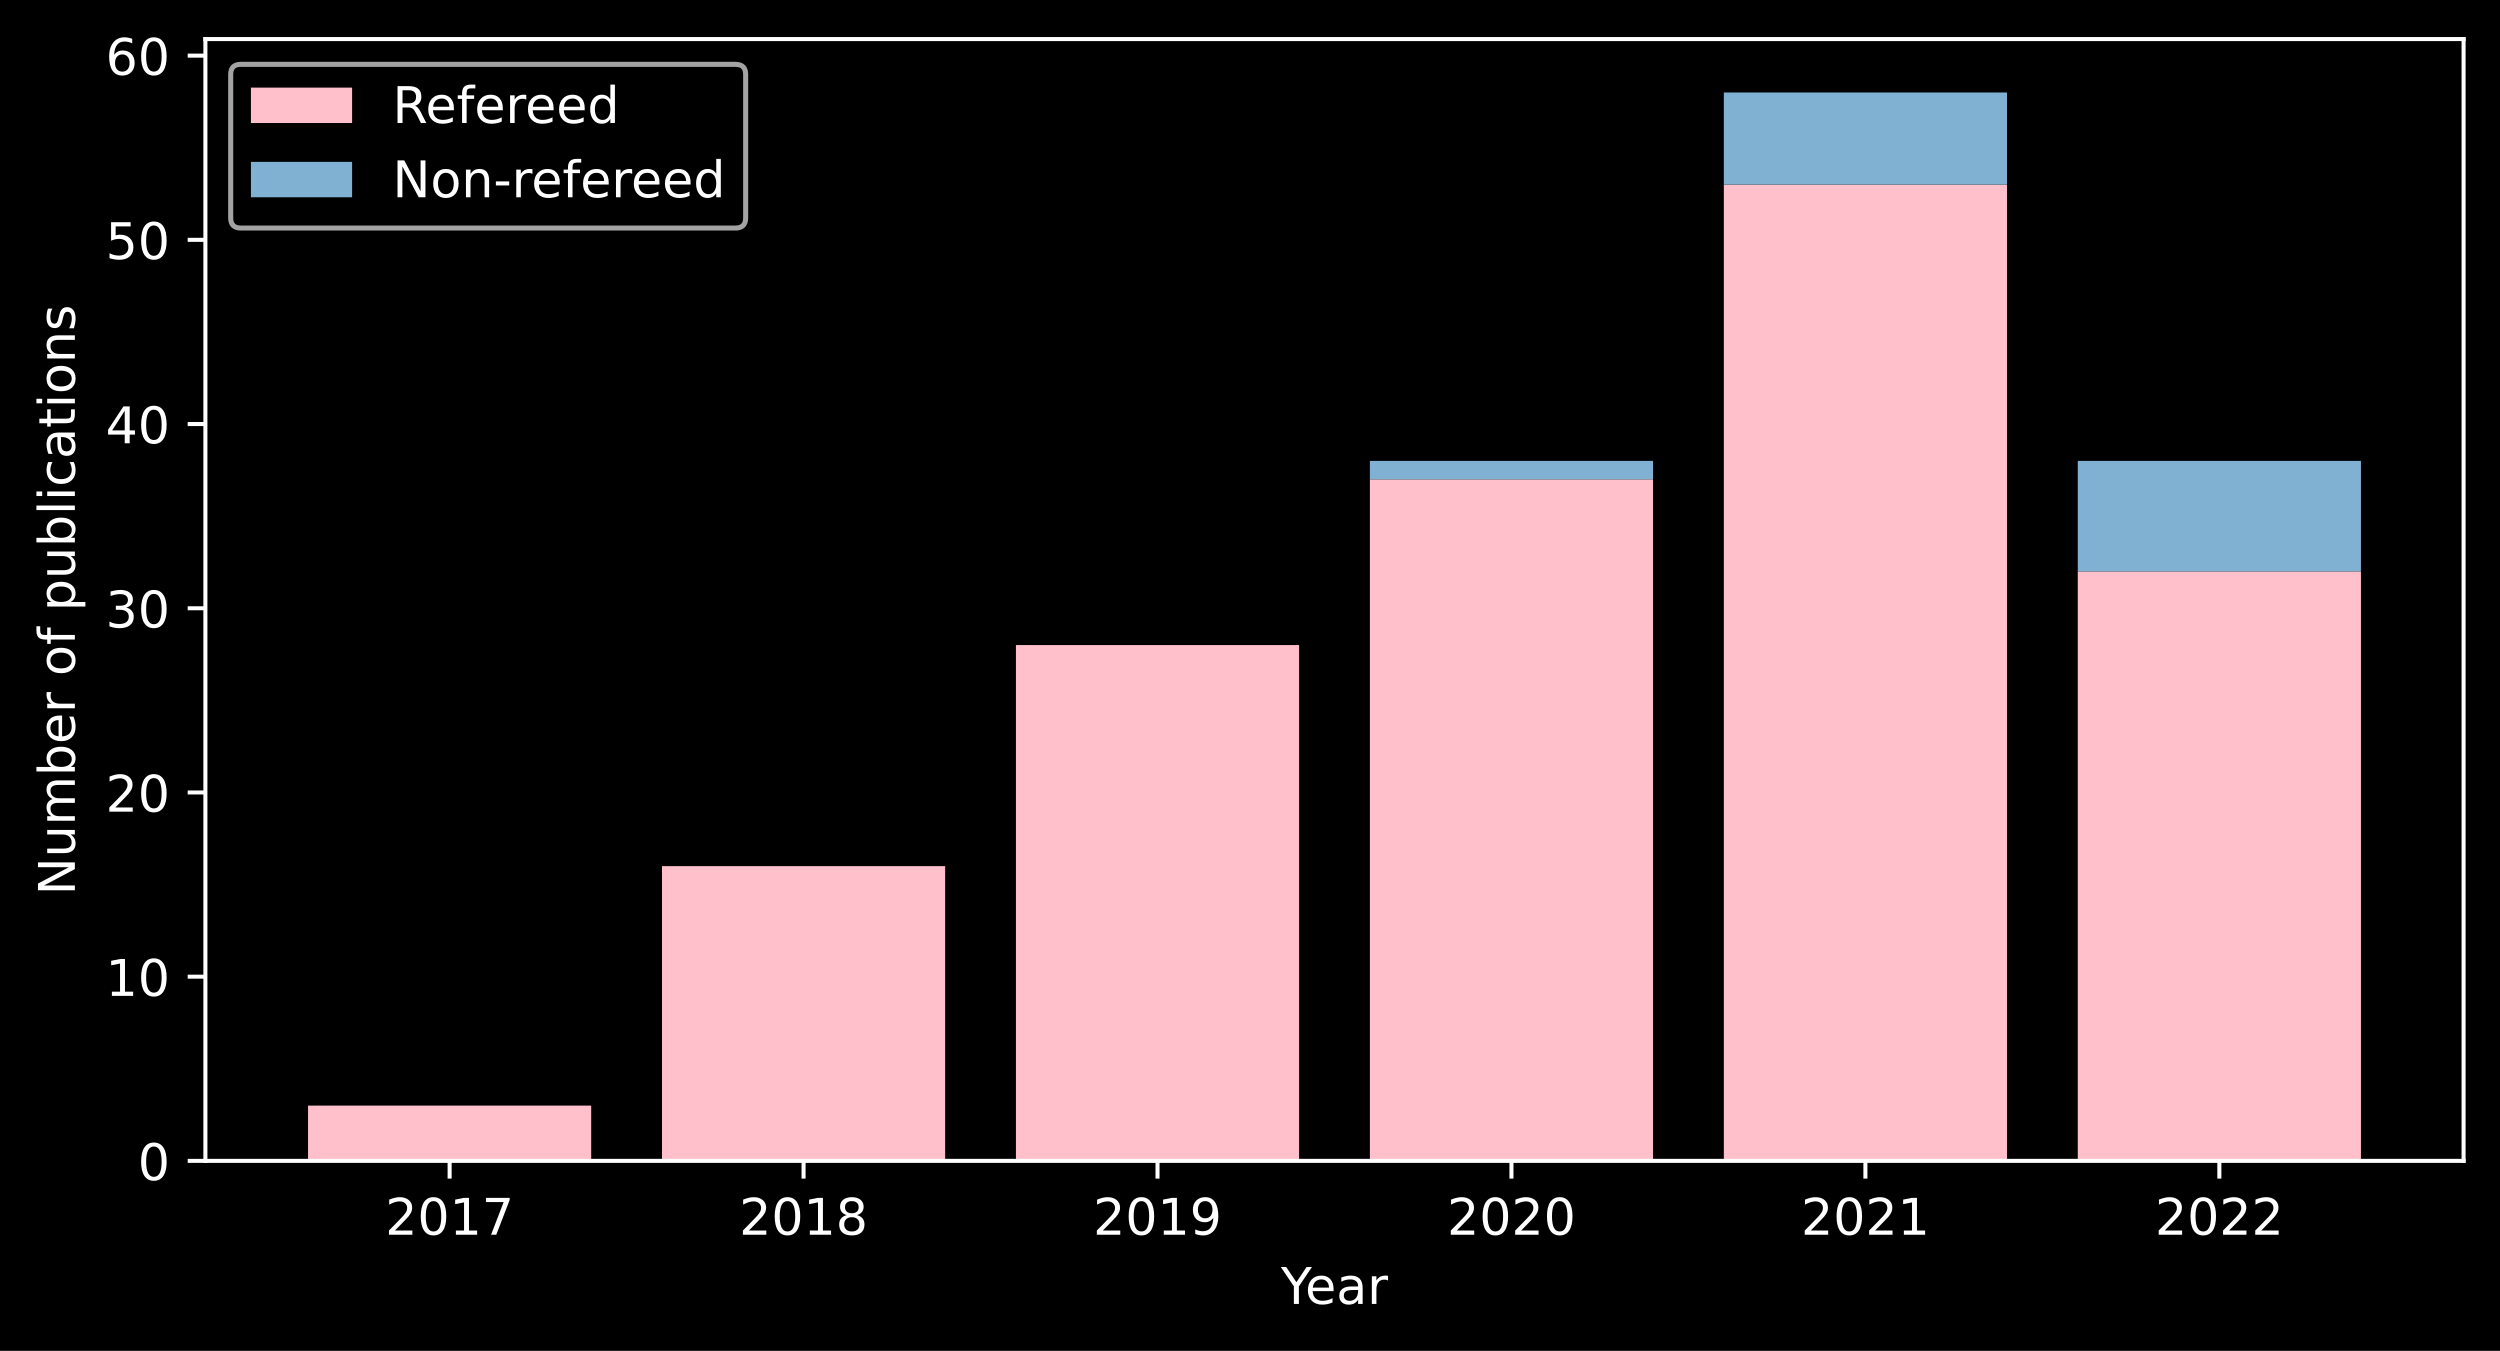
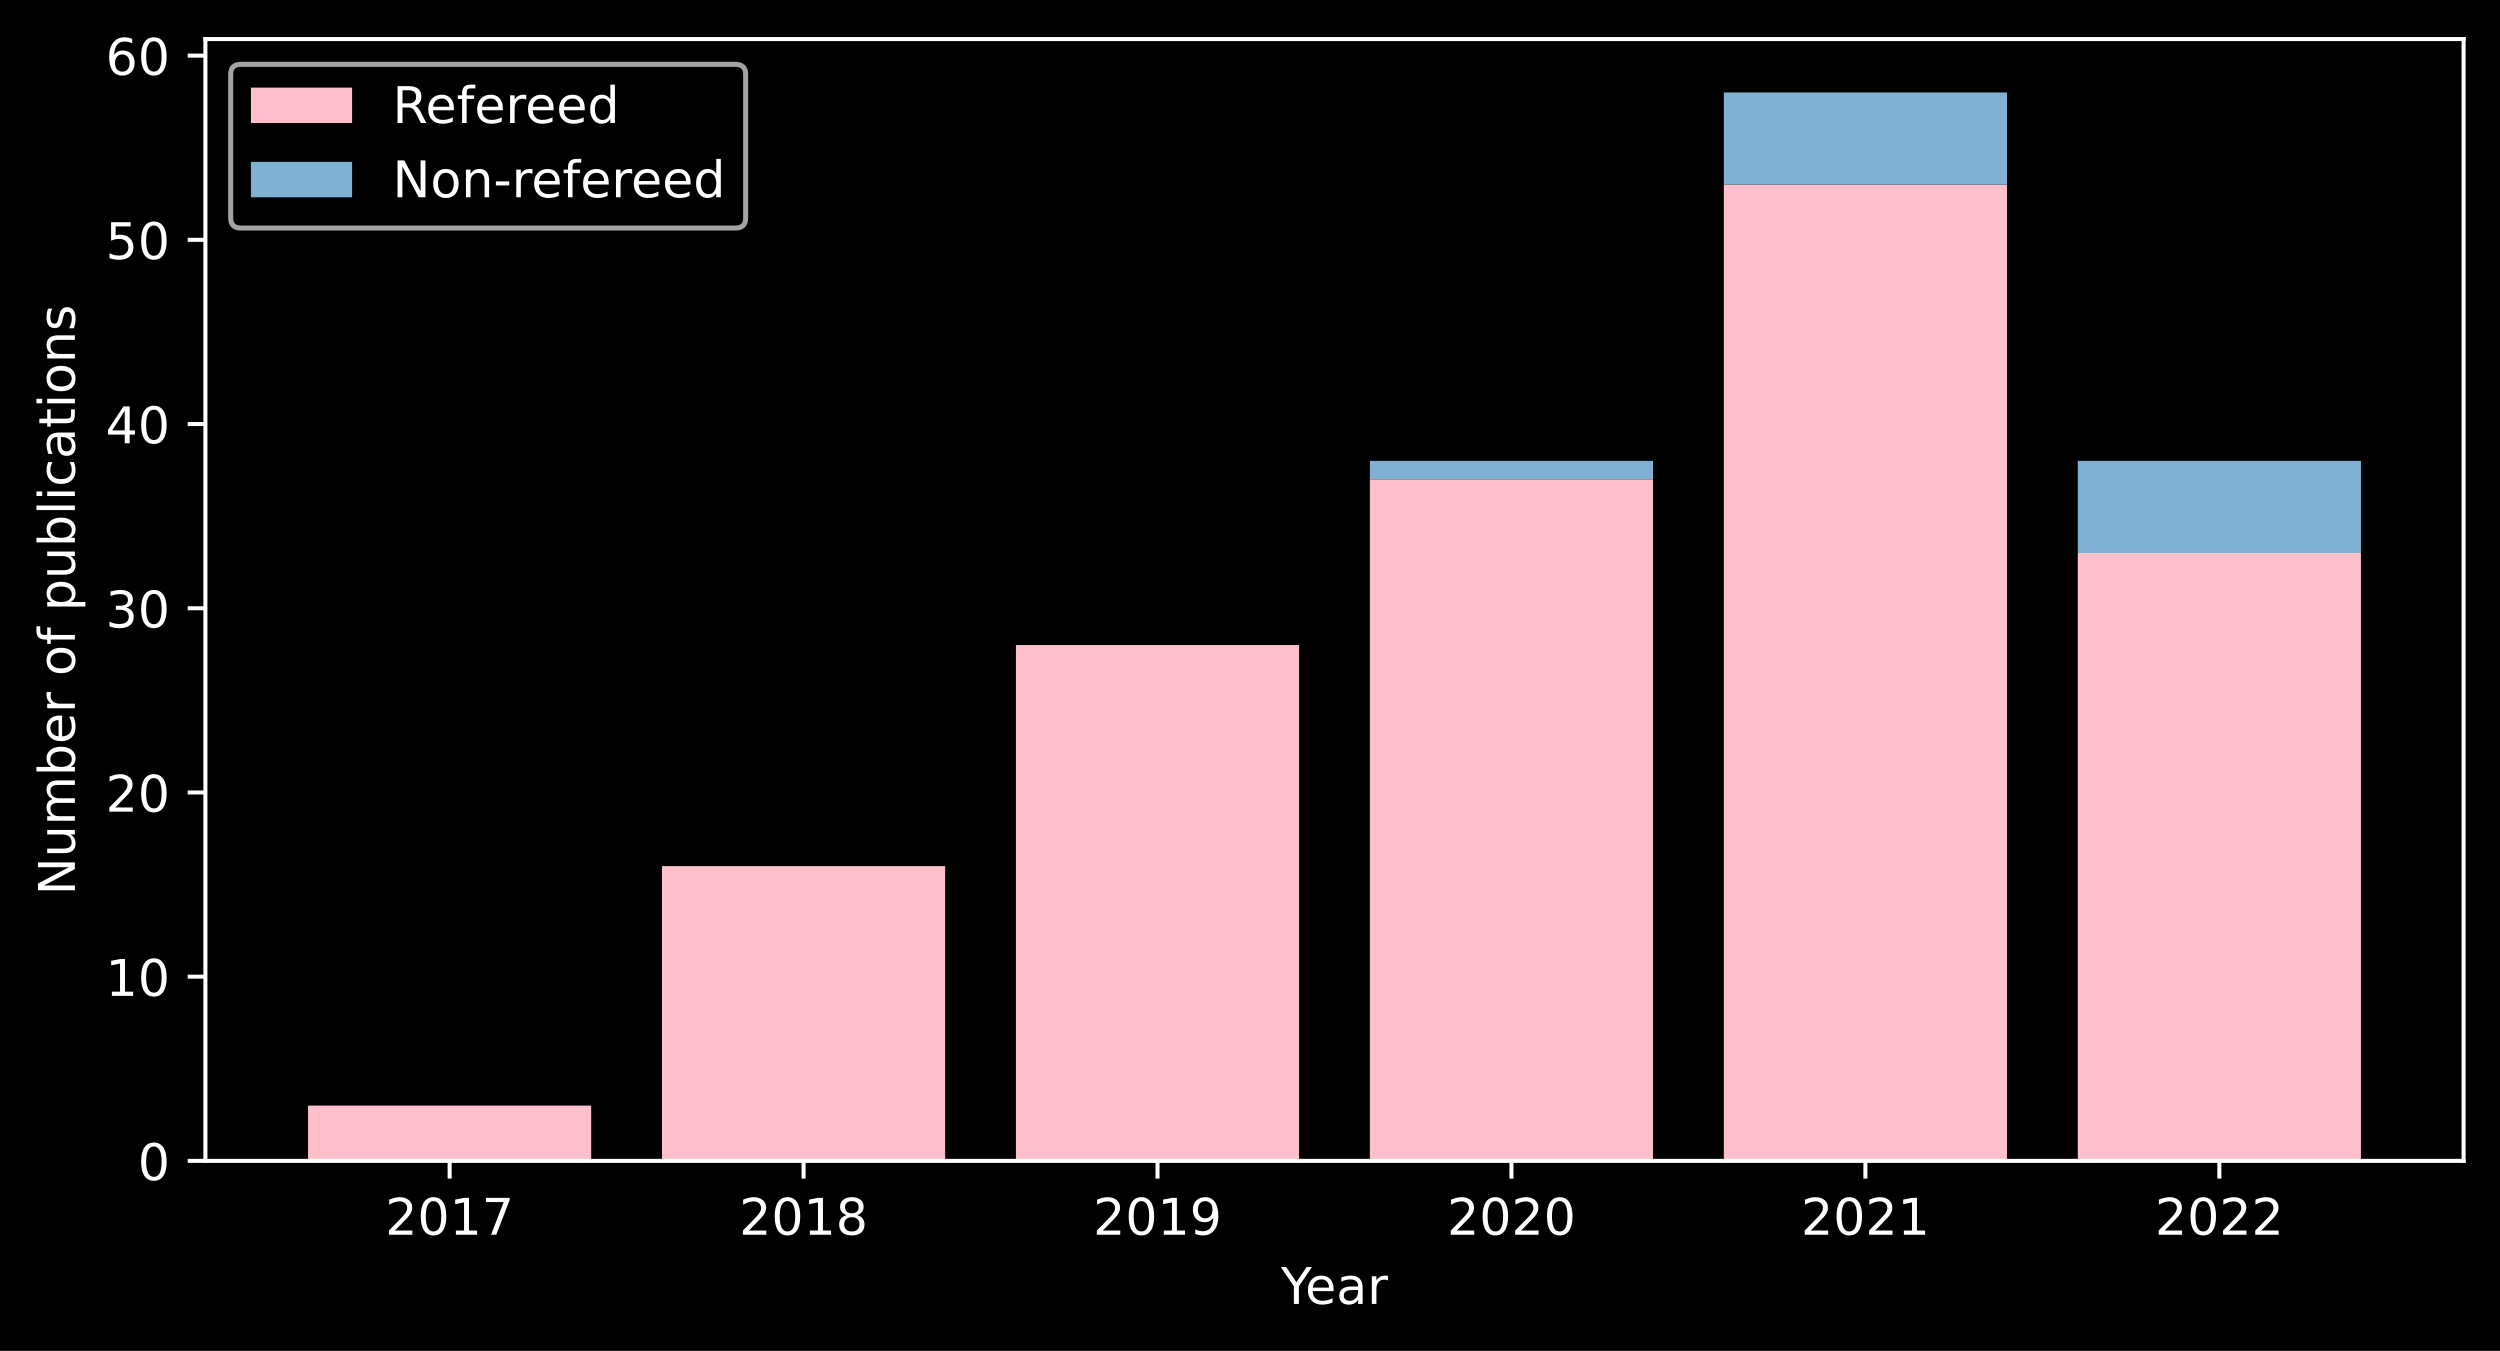
<svg xmlns="http://www.w3.org/2000/svg" xmlns:xlink="http://www.w3.org/1999/xlink" width="494.203pt" height="267.038pt" viewBox="0 0 494.203 267.038" version="1.1">
  <defs>
    <style type="text/css">*{stroke-linejoin: round; stroke-linecap: butt}</style>
  </defs>
  <g id="figure_1">
    <g id="patch_1">
      <path d="M 0 267.038  L 494.203 267.038  L 494.203 0  L 0 0  z " />
    </g>
    <g id="axes_1">
      <g id="patch_2">
        <path d="M 40.603 229.482  L 487.003 229.482  L 487.003 7.722  L 40.603 7.722  z " />
      </g>
      <g id="patch_3">
-         <path d="M 410.737 229.482  L 466.712 229.482  L 466.712 112.958  L 410.737 112.958  z " clip-path="url(#pe30d7b24b0)" style="fill: #ffc0cb" />
+         <path d="M 410.737 229.482  L 466.712 229.482  L 466.712 109.316  L 410.737 109.316  z " clip-path="url(#p1024341bc6)" style="fill: #ffc0cb" />
      </g>
      <g id="patch_4">
-         <path d="M 340.769 229.482  L 396.744 229.482  L 396.744 36.489  L 340.769 36.489  z " clip-path="url(#pe30d7b24b0)" style="fill: #ffc0cb" />
+         <path d="M 340.769 229.482  L 396.744 229.482  L 396.744 36.489  L 340.769 36.489  z " clip-path="url(#p1024341bc6)" style="fill: #ffc0cb" />
      </g>
      <g id="patch_5">
-         <path d="M 270.8 229.482  L 326.775 229.482  L 326.775 94.751  L 270.8 94.751  z " clip-path="url(#pe30d7b24b0)" style="fill: #ffc0cb" />
+         <path d="M 270.8 229.482  L 326.775 229.482  L 326.775 94.751  L 270.8 94.751  z " clip-path="url(#p1024341bc6)" style="fill: #ffc0cb" />
      </g>
      <g id="patch_6">
-         <path d="M 200.831 229.482  L 256.806 229.482  L 256.806 127.523  L 200.831 127.523  z " clip-path="url(#pe30d7b24b0)" style="fill: #ffc0cb" />
+         <path d="M 200.831 229.482  L 256.806 229.482  L 256.806 127.523  L 200.831 127.523  z " clip-path="url(#p1024341bc6)" style="fill: #ffc0cb" />
      </g>
      <g id="patch_7">
-         <path d="M 130.863 229.482  L 186.838 229.482  L 186.838 171.22  L 130.863 171.22  z " clip-path="url(#pe30d7b24b0)" style="fill: #ffc0cb" />
+         <path d="M 130.863 229.482  L 186.838 229.482  L 186.838 171.22  L 130.863 171.22  z " clip-path="url(#p1024341bc6)" style="fill: #ffc0cb" />
      </g>
      <g id="patch_8">
-         <path d="M 60.894 229.482  L 116.869 229.482  L 116.869 218.558  L 60.894 218.558  z " clip-path="url(#pe30d7b24b0)" style="fill: #ffc0cb" />
+         <path d="M 60.894 229.482  L 116.869 229.482  L 116.869 218.558  L 60.894 218.558  z " clip-path="url(#p1024341bc6)" style="fill: #ffc0cb" />
      </g>
      <g id="patch_9">
-         <path d="M 410.737 112.958  L 466.712 112.958  L 466.712 91.11  L 410.737 91.11  z " clip-path="url(#pe30d7b24b0)" style="fill: #81b1d2" />
+         <path d="M 410.737 109.316  L 466.712 109.316  L 466.712 91.11  L 410.737 91.11  z " clip-path="url(#p1024341bc6)" style="fill: #81b1d2" />
      </g>
      <g id="patch_10">
-         <path d="M 340.769 36.489  L 396.744 36.489  L 396.744 18.282  L 340.769 18.282  z " clip-path="url(#pe30d7b24b0)" style="fill: #81b1d2" />
+         <path d="M 340.769 36.489  L 396.744 36.489  L 396.744 18.282  L 340.769 18.282  z " clip-path="url(#p1024341bc6)" style="fill: #81b1d2" />
      </g>
      <g id="patch_11">
-         <path d="M 270.8 94.751  L 326.775 94.751  L 326.775 91.11  L 270.8 91.11  z " clip-path="url(#pe30d7b24b0)" style="fill: #81b1d2" />
+         <path d="M 270.8 94.751  L 326.775 94.751  L 326.775 91.11  L 270.8 91.11  z " clip-path="url(#p1024341bc6)" style="fill: #81b1d2" />
      </g>
      <g id="patch_12">
-         <path d="M 200.831 127.523  L 256.806 127.523  L 256.806 127.523  L 200.831 127.523  z " clip-path="url(#pe30d7b24b0)" style="fill: #81b1d2" />
+         <path d="M 200.831 127.523  L 256.806 127.523  L 256.806 127.523  L 200.831 127.523  z " clip-path="url(#p1024341bc6)" style="fill: #81b1d2" />
      </g>
      <g id="patch_13">
-         <path d="M 130.863 171.22  L 186.838 171.22  L 186.838 171.22  L 130.863 171.22  z " clip-path="url(#pe30d7b24b0)" style="fill: #81b1d2" />
+         <path d="M 130.863 171.22  L 186.838 171.22  L 186.838 171.22  L 130.863 171.22  z " clip-path="url(#p1024341bc6)" style="fill: #81b1d2" />
      </g>
      <g id="patch_14">
-         <path d="M 60.894 218.558  L 116.869 218.558  L 116.869 218.558  L 60.894 218.558  z " clip-path="url(#pe30d7b24b0)" style="fill: #81b1d2" />
+         <path d="M 60.894 218.558  L 116.869 218.558  L 116.869 218.558  L 60.894 218.558  z " clip-path="url(#p1024341bc6)" style="fill: #81b1d2" />
      </g>
      <g id="matplotlib.axis_1">
        <g id="xtick_1">
          <g id="line2d_1">
            <defs>
-               <path id="mcf43634020" d="M 0 0  L 0 3.5  " style="stroke: #ffffff; stroke-width: 0.8" />
-             </defs>
-             <g>
-               <use xlink:href="#mcf43634020" x="438.725" y="229.482" style="fill: #ffffff; stroke: #ffffff; stroke-width: 0.8" />
+               <path id="m4e4a2cd761" d="M 0 0  L 0 3.5  " style="stroke: #ffffff; stroke-width: 0.8" />
+             </defs>
+             <g>
+               <use xlink:href="#m4e4a2cd761" x="438.725" y="229.482" style="fill: #ffffff; stroke: #ffffff; stroke-width: 0.8" />
            </g>
          </g>
          <g id="text_1">
            <g style="fill: #ffffff" transform="translate(425.9998 244.0804)scale(0.1 -0.1)">
              <defs>
                <path id="DejaVuSans-32" d="M 1228 531  L 3431 531  L 3431 0  L 469 0  L 469 531  Q 828 903 1448 1529  Q 2069 2156 2228 2338  Q 2531 2678 2651 2914  Q 2772 3150 2772 3378  Q 2772 3750 2511 3984  Q 2250 4219 1831 4219  Q 1534 4219 1204 4116  Q 875 4013 500 3803  L 500 4441  Q 881 4594 1212 4672  Q 1544 4750 1819 4750  Q 2544 4750 2975 4387  Q 3406 4025 3406 3419  Q 3406 3131 3298 2873  Q 3191 2616 2906 2266  Q 2828 2175 2409 1742  Q 1991 1309 1228 531  z " transform="scale(0.015625)" />
                <path id="DejaVuSans-30" d="M 2034 4250  Q 1547 4250 1301 3770  Q 1056 3291 1056 2328  Q 1056 1369 1301 889  Q 1547 409 2034 409  Q 2525 409 2770 889  Q 3016 1369 3016 2328  Q 3016 3291 2770 3770  Q 2525 4250 2034 4250  z M 2034 4750  Q 2819 4750 3233 4129  Q 3647 3509 3647 2328  Q 3647 1150 3233 529  Q 2819 -91 2034 -91  Q 1250 -91 836 529  Q 422 1150 422 2328  Q 422 3509 836 4129  Q 1250 4750 2034 4750  z " transform="scale(0.015625)" />
              </defs>
              <use xlink:href="#DejaVuSans-32" />
              <use xlink:href="#DejaVuSans-30" x="63.623" />
              <use xlink:href="#DejaVuSans-32" x="127.246" />
              <use xlink:href="#DejaVuSans-32" x="190.869" />
            </g>
          </g>
        </g>
        <g id="xtick_2">
          <g id="line2d_2">
            <g>
-               <use xlink:href="#mcf43634020" x="368.756" y="229.482" style="fill: #ffffff; stroke: #ffffff; stroke-width: 0.8" />
+               <use xlink:href="#m4e4a2cd761" x="368.756" y="229.482" style="fill: #ffffff; stroke: #ffffff; stroke-width: 0.8" />
            </g>
          </g>
          <g id="text_2">
            <g style="fill: #ffffff" transform="translate(356.0311 244.0804)scale(0.1 -0.1)">
              <defs>
                <path id="DejaVuSans-31" d="M 794 531  L 1825 531  L 1825 4091  L 703 3866  L 703 4441  L 1819 4666  L 2450 4666  L 2450 531  L 3481 531  L 3481 0  L 794 0  L 794 531  z " transform="scale(0.015625)" />
              </defs>
              <use xlink:href="#DejaVuSans-32" />
              <use xlink:href="#DejaVuSans-30" x="63.623" />
              <use xlink:href="#DejaVuSans-32" x="127.246" />
              <use xlink:href="#DejaVuSans-31" x="190.869" />
            </g>
          </g>
        </g>
        <g id="xtick_3">
          <g id="line2d_3">
            <g>
-               <use xlink:href="#mcf43634020" x="298.787" y="229.482" style="fill: #ffffff; stroke: #ffffff; stroke-width: 0.8" />
+               <use xlink:href="#m4e4a2cd761" x="298.787" y="229.482" style="fill: #ffffff; stroke: #ffffff; stroke-width: 0.8" />
            </g>
          </g>
          <g id="text_3">
            <g style="fill: #ffffff" transform="translate(286.0625 244.0804)scale(0.1 -0.1)">
              <use xlink:href="#DejaVuSans-32" />
              <use xlink:href="#DejaVuSans-30" x="63.623" />
              <use xlink:href="#DejaVuSans-32" x="127.246" />
              <use xlink:href="#DejaVuSans-30" x="190.869" />
            </g>
          </g>
        </g>
        <g id="xtick_4">
          <g id="line2d_4">
            <g>
-               <use xlink:href="#mcf43634020" x="228.819" y="229.482" style="fill: #ffffff; stroke: #ffffff; stroke-width: 0.8" />
+               <use xlink:href="#m4e4a2cd761" x="228.819" y="229.482" style="fill: #ffffff; stroke: #ffffff; stroke-width: 0.8" />
            </g>
          </g>
          <g id="text_4">
            <g style="fill: #ffffff" transform="translate(216.0938 244.0804)scale(0.1 -0.1)">
              <defs>
                <path id="DejaVuSans-39" d="M 703 97  L 703 672  Q 941 559 1184 500  Q 1428 441 1663 441  Q 2288 441 2617 861  Q 2947 1281 2994 2138  Q 2813 1869 2534 1725  Q 2256 1581 1919 1581  Q 1219 1581 811 2004  Q 403 2428 403 3163  Q 403 3881 828 4315  Q 1253 4750 1959 4750  Q 2769 4750 3195 4129  Q 3622 3509 3622 2328  Q 3622 1225 3098 567  Q 2575 -91 1691 -91  Q 1453 -91 1209 -44  Q 966 3 703 97  z M 1959 2075  Q 2384 2075 2632 2365  Q 2881 2656 2881 3163  Q 2881 3666 2632 3958  Q 2384 4250 1959 4250  Q 1534 4250 1286 3958  Q 1038 3666 1038 3163  Q 1038 2656 1286 2365  Q 1534 2075 1959 2075  z " transform="scale(0.015625)" />
              </defs>
              <use xlink:href="#DejaVuSans-32" />
              <use xlink:href="#DejaVuSans-30" x="63.623" />
              <use xlink:href="#DejaVuSans-31" x="127.246" />
              <use xlink:href="#DejaVuSans-39" x="190.869" />
            </g>
          </g>
        </g>
        <g id="xtick_5">
          <g id="line2d_5">
            <g>
-               <use xlink:href="#mcf43634020" x="158.85" y="229.482" style="fill: #ffffff; stroke: #ffffff; stroke-width: 0.8" />
+               <use xlink:href="#m4e4a2cd761" x="158.85" y="229.482" style="fill: #ffffff; stroke: #ffffff; stroke-width: 0.8" />
            </g>
          </g>
          <g id="text_5">
            <g style="fill: #ffffff" transform="translate(146.1251 244.0804)scale(0.1 -0.1)">
              <defs>
                <path id="DejaVuSans-38" d="M 2034 2216  Q 1584 2216 1326 1975  Q 1069 1734 1069 1313  Q 1069 891 1326 650  Q 1584 409 2034 409  Q 2484 409 2743 651  Q 3003 894 3003 1313  Q 3003 1734 2745 1975  Q 2488 2216 2034 2216  z M 1403 2484  Q 997 2584 770 2862  Q 544 3141 544 3541  Q 544 4100 942 4425  Q 1341 4750 2034 4750  Q 2731 4750 3128 4425  Q 3525 4100 3525 3541  Q 3525 3141 3298 2862  Q 3072 2584 2669 2484  Q 3125 2378 3379 2068  Q 3634 1759 3634 1313  Q 3634 634 3220 271  Q 2806 -91 2034 -91  Q 1263 -91 848 271  Q 434 634 434 1313  Q 434 1759 690 2068  Q 947 2378 1403 2484  z M 1172 3481  Q 1172 3119 1398 2916  Q 1625 2713 2034 2713  Q 2441 2713 2670 2916  Q 2900 3119 2900 3481  Q 2900 3844 2670 4047  Q 2441 4250 2034 4250  Q 1625 4250 1398 4047  Q 1172 3844 1172 3481  z " transform="scale(0.015625)" />
              </defs>
              <use xlink:href="#DejaVuSans-32" />
              <use xlink:href="#DejaVuSans-30" x="63.623" />
              <use xlink:href="#DejaVuSans-31" x="127.246" />
              <use xlink:href="#DejaVuSans-38" x="190.869" />
            </g>
          </g>
        </g>
        <g id="xtick_6">
          <g id="line2d_6">
            <g>
-               <use xlink:href="#mcf43634020" x="88.881" y="229.482" style="fill: #ffffff; stroke: #ffffff; stroke-width: 0.8" />
+               <use xlink:href="#m4e4a2cd761" x="88.881" y="229.482" style="fill: #ffffff; stroke: #ffffff; stroke-width: 0.8" />
            </g>
          </g>
          <g id="text_6">
            <g style="fill: #ffffff" transform="translate(76.1565 244.0804)scale(0.1 -0.1)">
              <defs>
                <path id="DejaVuSans-37" d="M 525 4666  L 3525 4666  L 3525 4397  L 1831 0  L 1172 0  L 2766 4134  L 525 4134  L 525 4666  z " transform="scale(0.015625)" />
              </defs>
              <use xlink:href="#DejaVuSans-32" />
              <use xlink:href="#DejaVuSans-30" x="63.623" />
              <use xlink:href="#DejaVuSans-31" x="127.246" />
              <use xlink:href="#DejaVuSans-37" x="190.869" />
            </g>
          </g>
        </g>
        <g id="text_7">
          <g style="fill: #ffffff" transform="translate(253.2156 257.7585)scale(0.1 -0.1)">
            <defs>
              <path id="DejaVuSans-59" d="M -13 4666  L 666 4666  L 1959 2747  L 3244 4666  L 3922 4666  L 2272 2222  L 2272 0  L 1638 0  L 1638 2222  L -13 4666  z " transform="scale(0.015625)" />
              <path id="DejaVuSans-65" d="M 3597 1894  L 3597 1613  L 953 1613  Q 991 1019 1311 708  Q 1631 397 2203 397  Q 2534 397 2845 478  Q 3156 559 3463 722  L 3463 178  Q 3153 47 2828 -22  Q 2503 -91 2169 -91  Q 1331 -91 842 396  Q 353 884 353 1716  Q 353 2575 817 3079  Q 1281 3584 2069 3584  Q 2775 3584 3186 3129  Q 3597 2675 3597 1894  z M 3022 2063  Q 3016 2534 2758 2815  Q 2500 3097 2075 3097  Q 1594 3097 1305 2825  Q 1016 2553 972 2059  L 3022 2063  z " transform="scale(0.015625)" />
              <path id="DejaVuSans-61" d="M 2194 1759  Q 1497 1759 1228 1600  Q 959 1441 959 1056  Q 959 750 1161 570  Q 1363 391 1709 391  Q 2188 391 2477 730  Q 2766 1069 2766 1631  L 2766 1759  L 2194 1759  z M 3341 1997  L 3341 0  L 2766 0  L 2766 531  Q 2569 213 2275 61  Q 1981 -91 1556 -91  Q 1019 -91 701 211  Q 384 513 384 1019  Q 384 1609 779 1909  Q 1175 2209 1959 2209  L 2766 2209  L 2766 2266  Q 2766 2663 2505 2880  Q 2244 3097 1772 3097  Q 1472 3097 1187 3025  Q 903 2953 641 2809  L 641 3341  Q 956 3463 1253 3523  Q 1550 3584 1831 3584  Q 2591 3584 2966 3190  Q 3341 2797 3341 1997  z " transform="scale(0.015625)" />
              <path id="DejaVuSans-72" d="M 2631 2963  Q 2534 3019 2420 3045  Q 2306 3072 2169 3072  Q 1681 3072 1420 2755  Q 1159 2438 1159 1844  L 1159 0  L 581 0  L 581 3500  L 1159 3500  L 1159 2956  Q 1341 3275 1631 3429  Q 1922 3584 2338 3584  Q 2397 3584 2469 3576  Q 2541 3569 2628 3553  L 2631 2963  z " transform="scale(0.015625)" />
            </defs>
            <use xlink:href="#DejaVuSans-59" />
            <use xlink:href="#DejaVuSans-65" x="47.834" />
            <use xlink:href="#DejaVuSans-61" x="109.357" />
            <use xlink:href="#DejaVuSans-72" x="170.637" />
          </g>
        </g>
      </g>
      <g id="matplotlib.axis_2">
        <g id="ytick_1">
          <g id="line2d_7">
            <defs>
-               <path id="mafa3abf732" d="M 0 0  L -3.5 0  " style="stroke: #ffffff; stroke-width: 0.8" />
-             </defs>
-             <g>
-               <use xlink:href="#mafa3abf732" x="40.603" y="229.482" style="fill: #ffffff; stroke: #ffffff; stroke-width: 0.8" />
+               <path id="m06fe27f0e1" d="M 0 0  L -3.5 0  " style="stroke: #ffffff; stroke-width: 0.8" />
+             </defs>
+             <g>
+               <use xlink:href="#m06fe27f0e1" x="40.603" y="229.482" style="fill: #ffffff; stroke: #ffffff; stroke-width: 0.8" />
            </g>
          </g>
          <g id="text_8">
            <g style="fill: #ffffff" transform="translate(27.24063 233.2812)scale(0.1 -0.1)">
              <use xlink:href="#DejaVuSans-30" />
            </g>
          </g>
        </g>
        <g id="ytick_2">
          <g id="line2d_8">
            <g>
-               <use xlink:href="#mafa3abf732" x="40.603" y="193.068" style="fill: #ffffff; stroke: #ffffff; stroke-width: 0.8" />
+               <use xlink:href="#m06fe27f0e1" x="40.603" y="193.068" style="fill: #ffffff; stroke: #ffffff; stroke-width: 0.8" />
            </g>
          </g>
          <g id="text_9">
            <g style="fill: #ffffff" transform="translate(20.87813 196.8674)scale(0.1 -0.1)">
              <use xlink:href="#DejaVuSans-31" />
              <use xlink:href="#DejaVuSans-30" x="63.623" />
            </g>
          </g>
        </g>
        <g id="ytick_3">
          <g id="line2d_9">
            <g>
-               <use xlink:href="#mafa3abf732" x="40.603" y="156.654" style="fill: #ffffff; stroke: #ffffff; stroke-width: 0.8" />
+               <use xlink:href="#m06fe27f0e1" x="40.603" y="156.654" style="fill: #ffffff; stroke: #ffffff; stroke-width: 0.8" />
            </g>
          </g>
          <g id="text_10">
            <g style="fill: #ffffff" transform="translate(20.87813 160.4536)scale(0.1 -0.1)">
              <use xlink:href="#DejaVuSans-32" />
              <use xlink:href="#DejaVuSans-30" x="63.623" />
            </g>
          </g>
        </g>
        <g id="ytick_4">
          <g id="line2d_10">
            <g>
-               <use xlink:href="#mafa3abf732" x="40.603" y="120.241" style="fill: #ffffff; stroke: #ffffff; stroke-width: 0.8" />
+               <use xlink:href="#m06fe27f0e1" x="40.603" y="120.241" style="fill: #ffffff; stroke: #ffffff; stroke-width: 0.8" />
            </g>
          </g>
          <g id="text_11">
            <g style="fill: #ffffff" transform="translate(20.87813 124.0398)scale(0.1 -0.1)">
              <defs>
                <path id="DejaVuSans-33" d="M 2597 2516  Q 3050 2419 3304 2112  Q 3559 1806 3559 1356  Q 3559 666 3084 287  Q 2609 -91 1734 -91  Q 1441 -91 1130 -33  Q 819 25 488 141  L 488 750  Q 750 597 1062 519  Q 1375 441 1716 441  Q 2309 441 2620 675  Q 2931 909 2931 1356  Q 2931 1769 2642 2001  Q 2353 2234 1838 2234  L 1294 2234  L 1294 2753  L 1863 2753  Q 2328 2753 2575 2939  Q 2822 3125 2822 3475  Q 2822 3834 2567 4026  Q 2313 4219 1838 4219  Q 1578 4219 1281 4162  Q 984 4106 628 3988  L 628 4550  Q 988 4650 1302 4700  Q 1616 4750 1894 4750  Q 2613 4750 3031 4423  Q 3450 4097 3450 3541  Q 3450 3153 3228 2886  Q 3006 2619 2597 2516  z " transform="scale(0.015625)" />
              </defs>
              <use xlink:href="#DejaVuSans-33" />
              <use xlink:href="#DejaVuSans-30" x="63.623" />
            </g>
          </g>
        </g>
        <g id="ytick_5">
          <g id="line2d_11">
            <g>
-               <use xlink:href="#mafa3abf732" x="40.603" y="83.827" style="fill: #ffffff; stroke: #ffffff; stroke-width: 0.8" />
+               <use xlink:href="#m06fe27f0e1" x="40.603" y="83.827" style="fill: #ffffff; stroke: #ffffff; stroke-width: 0.8" />
            </g>
          </g>
          <g id="text_12">
            <g style="fill: #ffffff" transform="translate(20.87813 87.62602)scale(0.1 -0.1)">
              <defs>
                <path id="DejaVuSans-34" d="M 2419 4116  L 825 1625  L 2419 1625  L 2419 4116  z M 2253 4666  L 3047 4666  L 3047 1625  L 3713 1625  L 3713 1100  L 3047 1100  L 3047 0  L 2419 0  L 2419 1100  L 313 1100  L 313 1709  L 2253 4666  z " transform="scale(0.015625)" />
              </defs>
              <use xlink:href="#DejaVuSans-34" />
              <use xlink:href="#DejaVuSans-30" x="63.623" />
            </g>
          </g>
        </g>
        <g id="ytick_6">
          <g id="line2d_12">
            <g>
-               <use xlink:href="#mafa3abf732" x="40.603" y="47.413" style="fill: #ffffff; stroke: #ffffff; stroke-width: 0.8" />
+               <use xlink:href="#m06fe27f0e1" x="40.603" y="47.413" style="fill: #ffffff; stroke: #ffffff; stroke-width: 0.8" />
            </g>
          </g>
          <g id="text_13">
            <g style="fill: #ffffff" transform="translate(20.87813 51.21223)scale(0.1 -0.1)">
              <defs>
                <path id="DejaVuSans-35" d="M 691 4666  L 3169 4666  L 3169 4134  L 1269 4134  L 1269 2991  Q 1406 3038 1543 3061  Q 1681 3084 1819 3084  Q 2600 3084 3056 2656  Q 3513 2228 3513 1497  Q 3513 744 3044 326  Q 2575 -91 1722 -91  Q 1428 -91 1123 -41  Q 819 9 494 109  L 494 744  Q 775 591 1075 516  Q 1375 441 1709 441  Q 2250 441 2565 725  Q 2881 1009 2881 1497  Q 2881 1984 2565 2268  Q 2250 2553 1709 2553  Q 1456 2553 1204 2497  Q 953 2441 691 2322  L 691 4666  z " transform="scale(0.015625)" />
              </defs>
              <use xlink:href="#DejaVuSans-35" />
              <use xlink:href="#DejaVuSans-30" x="63.623" />
            </g>
          </g>
        </g>
        <g id="ytick_7">
          <g id="line2d_13">
            <g>
-               <use xlink:href="#mafa3abf732" x="40.603" y="10.999" style="fill: #ffffff; stroke: #ffffff; stroke-width: 0.8" />
+               <use xlink:href="#m06fe27f0e1" x="40.603" y="10.999" style="fill: #ffffff; stroke: #ffffff; stroke-width: 0.8" />
            </g>
          </g>
          <g id="text_14">
            <g style="fill: #ffffff" transform="translate(20.87813 14.79844)scale(0.1 -0.1)">
              <defs>
                <path id="DejaVuSans-36" d="M 2113 2584  Q 1688 2584 1439 2293  Q 1191 2003 1191 1497  Q 1191 994 1439 701  Q 1688 409 2113 409  Q 2538 409 2786 701  Q 3034 994 3034 1497  Q 3034 2003 2786 2293  Q 2538 2584 2113 2584  z M 3366 4563  L 3366 3988  Q 3128 4100 2886 4159  Q 2644 4219 2406 4219  Q 1781 4219 1451 3797  Q 1122 3375 1075 2522  Q 1259 2794 1537 2939  Q 1816 3084 2150 3084  Q 2853 3084 3261 2657  Q 3669 2231 3669 1497  Q 3669 778 3244 343  Q 2819 -91 2113 -91  Q 1303 -91 875 529  Q 447 1150 447 2328  Q 447 3434 972 4092  Q 1497 4750 2381 4750  Q 2619 4750 2861 4703  Q 3103 4656 3366 4563  z " transform="scale(0.015625)" />
              </defs>
              <use xlink:href="#DejaVuSans-36" />
              <use xlink:href="#DejaVuSans-30" x="63.623" />
            </g>
          </g>
        </g>
        <g id="text_15">
          <g style="fill: #ffffff" transform="translate(14.79844 176.9762)rotate(-90)scale(0.1 -0.1)">
            <defs>
              <path id="DejaVuSans-4e" d="M 628 4666  L 1478 4666  L 3547 763  L 3547 4666  L 4159 4666  L 4159 0  L 3309 0  L 1241 3903  L 1241 0  L 628 0  L 628 4666  z " transform="scale(0.015625)" />
              <path id="DejaVuSans-75" d="M 544 1381  L 544 3500  L 1119 3500  L 1119 1403  Q 1119 906 1312 657  Q 1506 409 1894 409  Q 2359 409 2629 706  Q 2900 1003 2900 1516  L 2900 3500  L 3475 3500  L 3475 0  L 2900 0  L 2900 538  Q 2691 219 2414 64  Q 2138 -91 1772 -91  Q 1169 -91 856 284  Q 544 659 544 1381  z M 1991 3584  L 1991 3584  z " transform="scale(0.015625)" />
              <path id="DejaVuSans-6d" d="M 3328 2828  Q 3544 3216 3844 3400  Q 4144 3584 4550 3584  Q 5097 3584 5394 3201  Q 5691 2819 5691 2113  L 5691 0  L 5113 0  L 5113 2094  Q 5113 2597 4934 2840  Q 4756 3084 4391 3084  Q 3944 3084 3684 2787  Q 3425 2491 3425 1978  L 3425 0  L 2847 0  L 2847 2094  Q 2847 2600 2669 2842  Q 2491 3084 2119 3084  Q 1678 3084 1418 2786  Q 1159 2488 1159 1978  L 1159 0  L 581 0  L 581 3500  L 1159 3500  L 1159 2956  Q 1356 3278 1631 3431  Q 1906 3584 2284 3584  Q 2666 3584 2933 3390  Q 3200 3197 3328 2828  z " transform="scale(0.015625)" />
              <path id="DejaVuSans-62" d="M 3116 1747  Q 3116 2381 2855 2742  Q 2594 3103 2138 3103  Q 1681 3103 1420 2742  Q 1159 2381 1159 1747  Q 1159 1113 1420 752  Q 1681 391 2138 391  Q 2594 391 2855 752  Q 3116 1113 3116 1747  z M 1159 2969  Q 1341 3281 1617 3432  Q 1894 3584 2278 3584  Q 2916 3584 3314 3078  Q 3713 2572 3713 1747  Q 3713 922 3314 415  Q 2916 -91 2278 -91  Q 1894 -91 1617 61  Q 1341 213 1159 525  L 1159 0  L 581 0  L 581 4863  L 1159 4863  L 1159 2969  z " transform="scale(0.015625)" />
              <path id="DejaVuSans-20" transform="scale(0.015625)" />
              <path id="DejaVuSans-6f" d="M 1959 3097  Q 1497 3097 1228 2736  Q 959 2375 959 1747  Q 959 1119 1226 758  Q 1494 397 1959 397  Q 2419 397 2687 759  Q 2956 1122 2956 1747  Q 2956 2369 2687 2733  Q 2419 3097 1959 3097  z M 1959 3584  Q 2709 3584 3137 3096  Q 3566 2609 3566 1747  Q 3566 888 3137 398  Q 2709 -91 1959 -91  Q 1206 -91 779 398  Q 353 888 353 1747  Q 353 2609 779 3096  Q 1206 3584 1959 3584  z " transform="scale(0.015625)" />
              <path id="DejaVuSans-66" d="M 2375 4863  L 2375 4384  L 1825 4384  Q 1516 4384 1395 4259  Q 1275 4134 1275 3809  L 1275 3500  L 2222 3500  L 2222 3053  L 1275 3053  L 1275 0  L 697 0  L 697 3053  L 147 3053  L 147 3500  L 697 3500  L 697 3744  Q 697 4328 969 4595  Q 1241 4863 1831 4863  L 2375 4863  z " transform="scale(0.015625)" />
              <path id="DejaVuSans-70" d="M 1159 525  L 1159 -1331  L 581 -1331  L 581 3500  L 1159 3500  L 1159 2969  Q 1341 3281 1617 3432  Q 1894 3584 2278 3584  Q 2916 3584 3314 3078  Q 3713 2572 3713 1747  Q 3713 922 3314 415  Q 2916 -91 2278 -91  Q 1894 -91 1617 61  Q 1341 213 1159 525  z M 3116 1747  Q 3116 2381 2855 2742  Q 2594 3103 2138 3103  Q 1681 3103 1420 2742  Q 1159 2381 1159 1747  Q 1159 1113 1420 752  Q 1681 391 2138 391  Q 2594 391 2855 752  Q 3116 1113 3116 1747  z " transform="scale(0.015625)" />
              <path id="DejaVuSans-6c" d="M 603 4863  L 1178 4863  L 1178 0  L 603 0  L 603 4863  z " transform="scale(0.015625)" />
              <path id="DejaVuSans-69" d="M 603 3500  L 1178 3500  L 1178 0  L 603 0  L 603 3500  z M 603 4863  L 1178 4863  L 1178 4134  L 603 4134  L 603 4863  z " transform="scale(0.015625)" />
              <path id="DejaVuSans-63" d="M 3122 3366  L 3122 2828  Q 2878 2963 2633 3030  Q 2388 3097 2138 3097  Q 1578 3097 1268 2742  Q 959 2388 959 1747  Q 959 1106 1268 751  Q 1578 397 2138 397  Q 2388 397 2633 464  Q 2878 531 3122 666  L 3122 134  Q 2881 22 2623 -34  Q 2366 -91 2075 -91  Q 1284 -91 818 406  Q 353 903 353 1747  Q 353 2603 823 3093  Q 1294 3584 2113 3584  Q 2378 3584 2631 3529  Q 2884 3475 3122 3366  z " transform="scale(0.015625)" />
              <path id="DejaVuSans-74" d="M 1172 4494  L 1172 3500  L 2356 3500  L 2356 3053  L 1172 3053  L 1172 1153  Q 1172 725 1289 603  Q 1406 481 1766 481  L 2356 481  L 2356 0  L 1766 0  Q 1100 0 847 248  Q 594 497 594 1153  L 594 3053  L 172 3053  L 172 3500  L 594 3500  L 594 4494  L 1172 4494  z " transform="scale(0.015625)" />
              <path id="DejaVuSans-6e" d="M 3513 2113  L 3513 0  L 2938 0  L 2938 2094  Q 2938 2591 2744 2837  Q 2550 3084 2163 3084  Q 1697 3084 1428 2787  Q 1159 2491 1159 1978  L 1159 0  L 581 0  L 581 3500  L 1159 3500  L 1159 2956  Q 1366 3272 1645 3428  Q 1925 3584 2291 3584  Q 2894 3584 3203 3211  Q 3513 2838 3513 2113  z " transform="scale(0.015625)" />
              <path id="DejaVuSans-73" d="M 2834 3397  L 2834 2853  Q 2591 2978 2328 3040  Q 2066 3103 1784 3103  Q 1356 3103 1142 2972  Q 928 2841 928 2578  Q 928 2378 1081 2264  Q 1234 2150 1697 2047  L 1894 2003  Q 2506 1872 2764 1633  Q 3022 1394 3022 966  Q 3022 478 2636 193  Q 2250 -91 1575 -91  Q 1294 -91 989 -36  Q 684 19 347 128  L 347 722  Q 666 556 975 473  Q 1284 391 1588 391  Q 1994 391 2212 530  Q 2431 669 2431 922  Q 2431 1156 2273 1281  Q 2116 1406 1581 1522  L 1381 1569  Q 847 1681 609 1914  Q 372 2147 372 2553  Q 372 3047 722 3315  Q 1072 3584 1716 3584  Q 2034 3584 2315 3537  Q 2597 3491 2834 3397  z " transform="scale(0.015625)" />
            </defs>
            <use xlink:href="#DejaVuSans-4e" />
            <use xlink:href="#DejaVuSans-75" x="74.805" />
            <use xlink:href="#DejaVuSans-6d" x="138.184" />
            <use xlink:href="#DejaVuSans-62" x="235.596" />
            <use xlink:href="#DejaVuSans-65" x="299.072" />
            <use xlink:href="#DejaVuSans-72" x="360.596" />
            <use xlink:href="#DejaVuSans-20" x="401.709" />
            <use xlink:href="#DejaVuSans-6f" x="433.496" />
            <use xlink:href="#DejaVuSans-66" x="494.678" />
            <use xlink:href="#DejaVuSans-20" x="529.883" />
            <use xlink:href="#DejaVuSans-70" x="561.67" />
            <use xlink:href="#DejaVuSans-75" x="625.146" />
            <use xlink:href="#DejaVuSans-62" x="688.525" />
            <use xlink:href="#DejaVuSans-6c" x="752.002" />
            <use xlink:href="#DejaVuSans-69" x="779.785" />
            <use xlink:href="#DejaVuSans-63" x="807.568" />
            <use xlink:href="#DejaVuSans-61" x="862.549" />
            <use xlink:href="#DejaVuSans-74" x="923.828" />
            <use xlink:href="#DejaVuSans-69" x="963.037" />
            <use xlink:href="#DejaVuSans-6f" x="990.82" />
            <use xlink:href="#DejaVuSans-6e" x="1052.002" />
            <use xlink:href="#DejaVuSans-73" x="1115.381" />
          </g>
        </g>
      </g>
      <g id="patch_15">
        <path d="M 40.603 229.482  L 40.603 7.722  " style="fill: none; stroke: #ffffff; stroke-width: 0.8; stroke-linejoin: miter; stroke-linecap: square" />
      </g>
      <g id="patch_16">
        <path d="M 487.003 229.482  L 487.003 7.722  " style="fill: none; stroke: #ffffff; stroke-width: 0.8; stroke-linejoin: miter; stroke-linecap: square" />
      </g>
      <g id="patch_17">
        <path d="M 40.603 229.482  L 487.003 229.482  " style="fill: none; stroke: #ffffff; stroke-width: 0.8; stroke-linejoin: miter; stroke-linecap: square" />
      </g>
      <g id="patch_18">
        <path d="M 40.603 7.722  L 487.003 7.722  " style="fill: none; stroke: #ffffff; stroke-width: 0.8; stroke-linejoin: miter; stroke-linecap: square" />
      </g>
      <g id="legend_1">
        <g id="patch_19">
          <path d="M 47.603 45.078  L 145.402 45.078  Q 147.402 45.078 147.402 43.078  L 147.402 14.722  Q 147.402 12.722 145.402 12.722  L 47.603 12.722  Q 45.603 12.722 45.603 14.722  L 45.603 43.078  Q 45.603 45.078 47.603 45.078  z " style="opacity: 0.8; stroke: #cccccc; stroke-linejoin: miter" />
        </g>
        <g id="patch_20">
          <path d="M 49.603 24.32  L 69.603 24.32  L 69.603 17.32  L 49.603 17.32  z " style="fill: #ffc0cb" />
        </g>
        <g id="text_16">
          <g style="fill: #ffffff" transform="translate(77.60313 24.32042)scale(0.1 -0.1)">
            <defs>
              <path id="DejaVuSans-52" d="M 2841 2188  Q 3044 2119 3236 1894  Q 3428 1669 3622 1275  L 4263 0  L 3584 0  L 2988 1197  Q 2756 1666 2539 1819  Q 2322 1972 1947 1972  L 1259 1972  L 1259 0  L 628 0  L 628 4666  L 2053 4666  Q 2853 4666 3247 4331  Q 3641 3997 3641 3322  Q 3641 2881 3436 2590  Q 3231 2300 2841 2188  z M 1259 4147  L 1259 2491  L 2053 2491  Q 2509 2491 2742 2702  Q 2975 2913 2975 3322  Q 2975 3731 2742 3939  Q 2509 4147 2053 4147  L 1259 4147  z " transform="scale(0.015625)" />
              <path id="DejaVuSans-64" d="M 2906 2969  L 2906 4863  L 3481 4863  L 3481 0  L 2906 0  L 2906 525  Q 2725 213 2448 61  Q 2172 -91 1784 -91  Q 1150 -91 751 415  Q 353 922 353 1747  Q 353 2572 751 3078  Q 1150 3584 1784 3584  Q 2172 3584 2448 3432  Q 2725 3281 2906 2969  z M 947 1747  Q 947 1113 1208 752  Q 1469 391 1925 391  Q 2381 391 2643 752  Q 2906 1113 2906 1747  Q 2906 2381 2643 2742  Q 2381 3103 1925 3103  Q 1469 3103 1208 2742  Q 947 2381 947 1747  z " transform="scale(0.015625)" />
            </defs>
            <use xlink:href="#DejaVuSans-52" />
            <use xlink:href="#DejaVuSans-65" x="64.982" />
            <use xlink:href="#DejaVuSans-66" x="126.506" />
            <use xlink:href="#DejaVuSans-65" x="161.711" />
            <use xlink:href="#DejaVuSans-72" x="223.234" />
            <use xlink:href="#DejaVuSans-65" x="262.098" />
            <use xlink:href="#DejaVuSans-65" x="323.621" />
            <use xlink:href="#DejaVuSans-64" x="385.145" />
          </g>
        </g>
        <g id="patch_21">
          <path d="M 49.603 38.999  L 69.603 38.999  L 69.603 31.999  L 49.603 31.999  z " style="fill: #81b1d2" />
        </g>
        <g id="text_17">
          <g style="fill: #ffffff" transform="translate(77.60313 38.99854)scale(0.1 -0.1)">
            <defs>
              <path id="DejaVuSans-2d" d="M 313 2009  L 1997 2009  L 1997 1497  L 313 1497  L 313 2009  z " transform="scale(0.015625)" />
            </defs>
            <use xlink:href="#DejaVuSans-4e" />
            <use xlink:href="#DejaVuSans-6f" x="74.805" />
            <use xlink:href="#DejaVuSans-6e" x="135.986" />
            <use xlink:href="#DejaVuSans-2d" x="199.365" />
            <use xlink:href="#DejaVuSans-72" x="235.449" />
            <use xlink:href="#DejaVuSans-65" x="274.312" />
            <use xlink:href="#DejaVuSans-66" x="335.836" />
            <use xlink:href="#DejaVuSans-65" x="371.041" />
            <use xlink:href="#DejaVuSans-72" x="432.564" />
            <use xlink:href="#DejaVuSans-65" x="471.428" />
            <use xlink:href="#DejaVuSans-65" x="532.951" />
            <use xlink:href="#DejaVuSans-64" x="594.475" />
          </g>
        </g>
      </g>
    </g>
  </g>
  <defs>
-     <clipPath id="pe30d7b24b0">
+     <clipPath id="p1024341bc6">
      <rect x="40.603" y="7.722" width="446.4" height="221.76" />
    </clipPath>
  </defs>
</svg>
